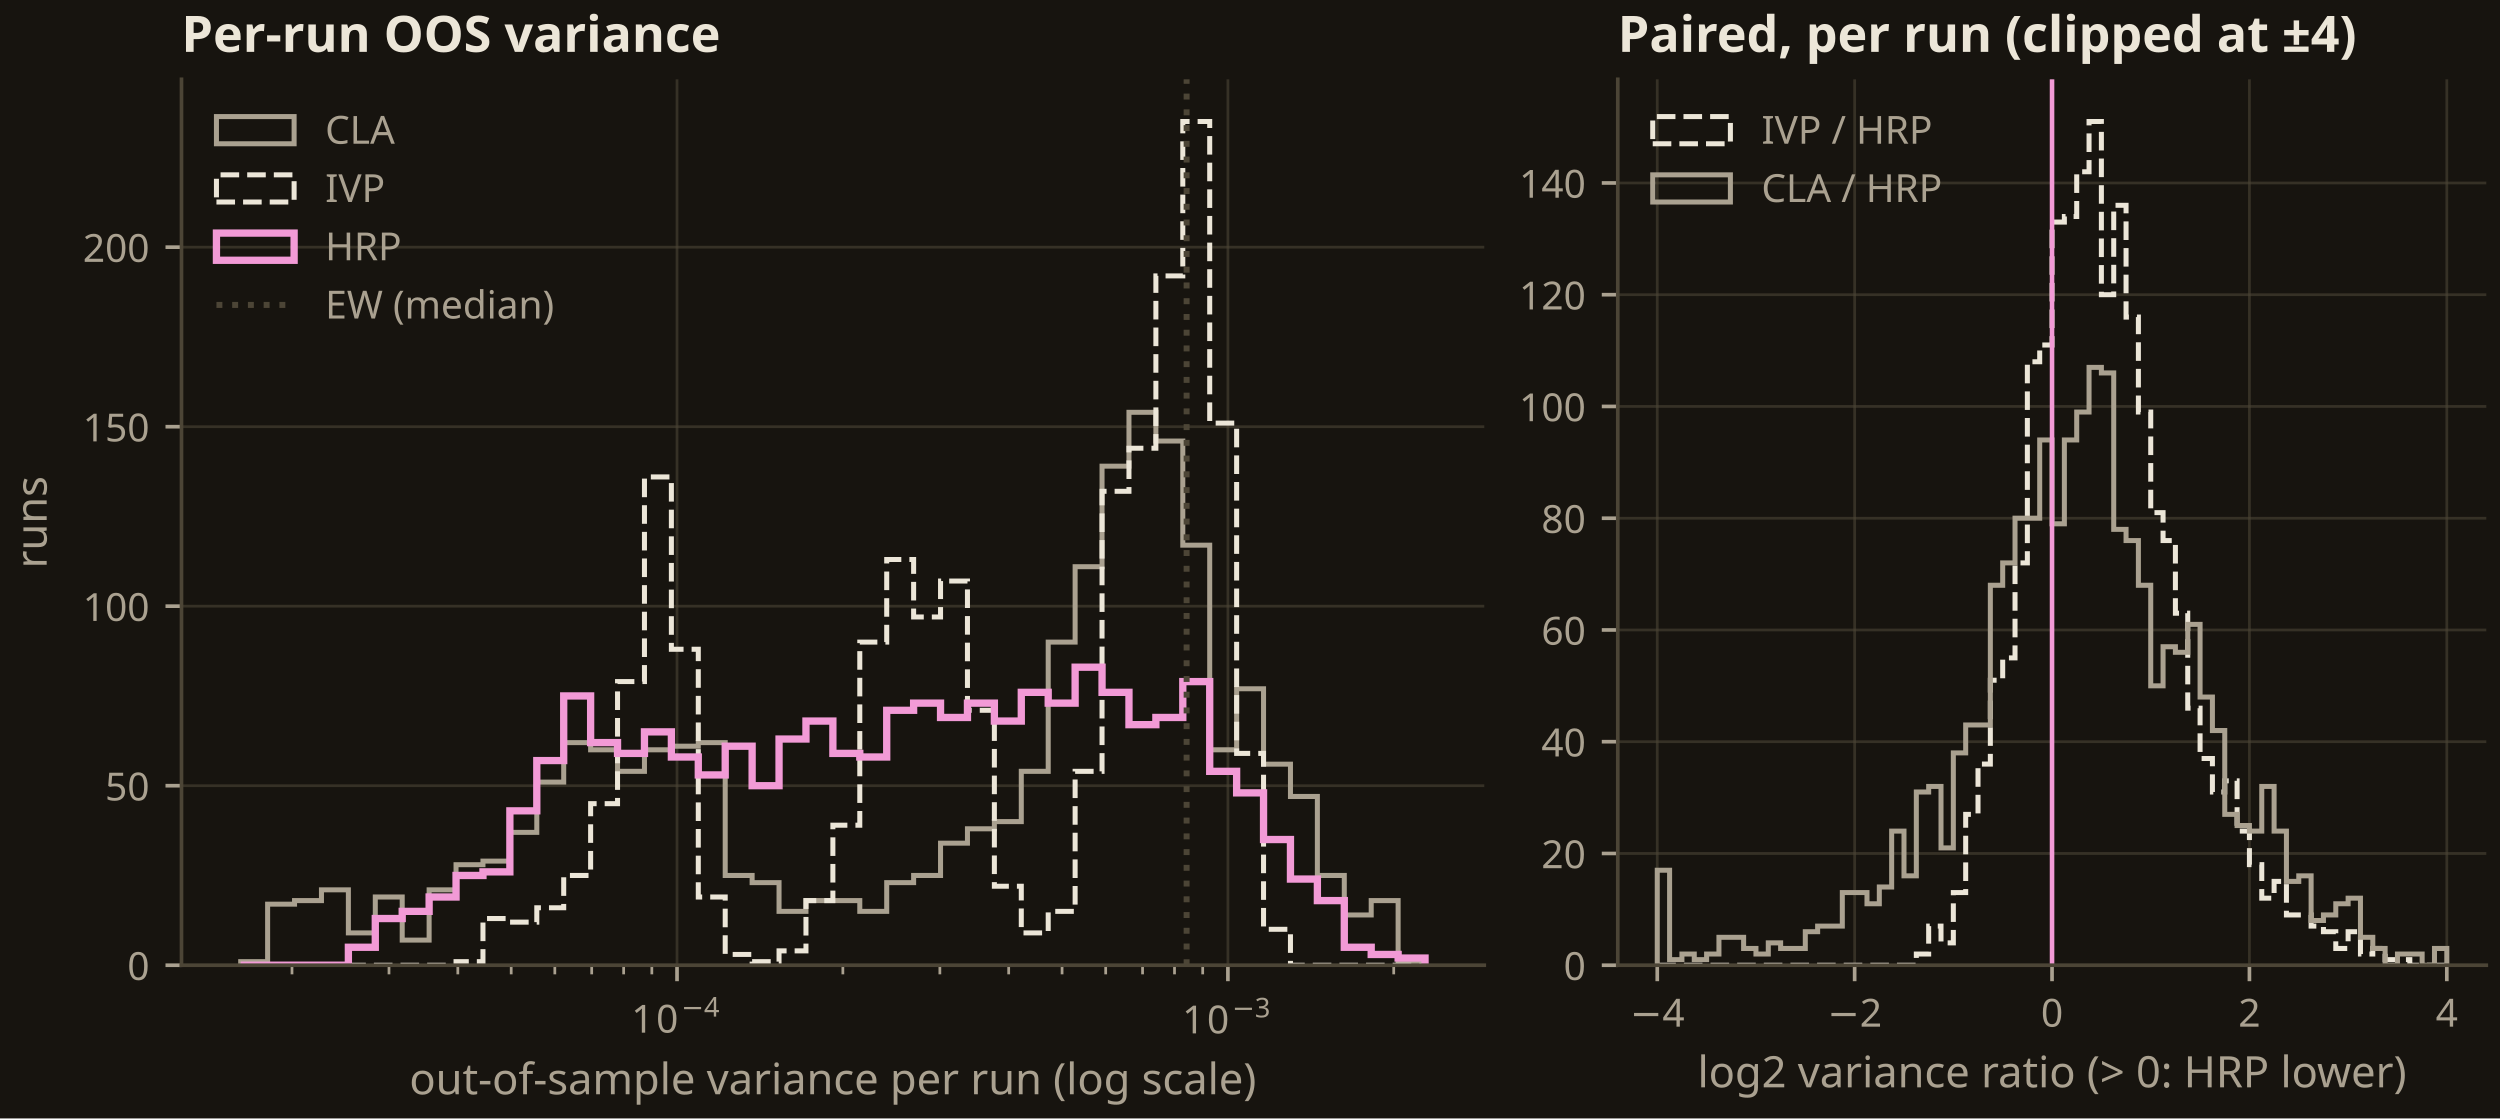
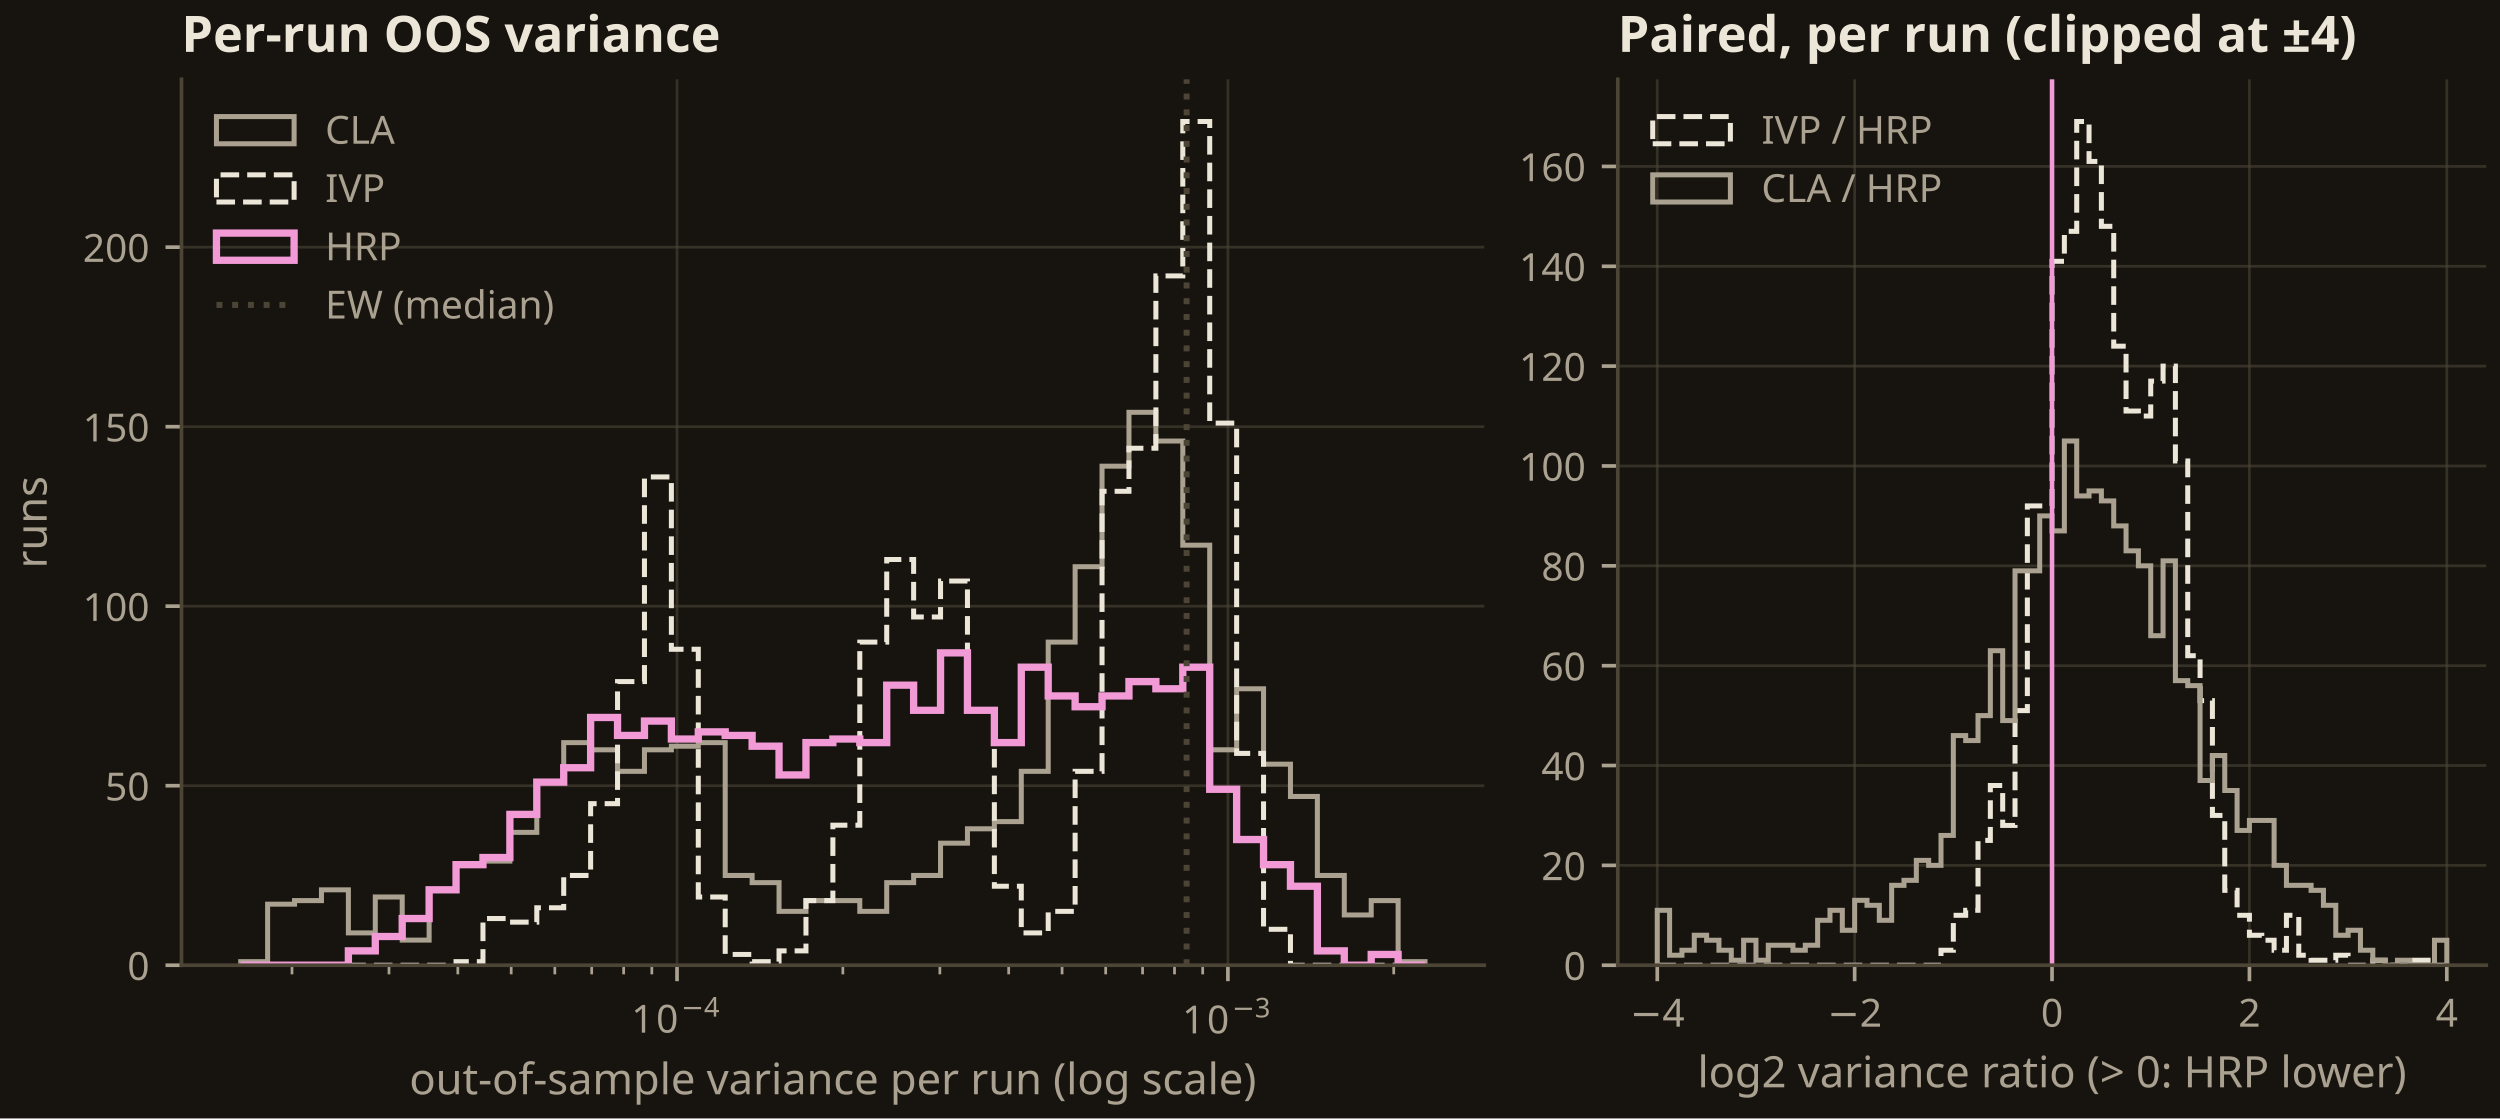
<svg xmlns="http://www.w3.org/2000/svg" xmlns:xlink="http://www.w3.org/1999/xlink" width="547.2pt" height="244.8pt" viewBox="0 0 547.2 244.8" version="1.1">
  <defs>
    <style type="text/css">*{stroke-linejoin: round; stroke-linecap: butt}</style>
  </defs>
  <g id="figure_1">
    <g id="patch_1">
      <path d="M 0 244.8  L 547.2 244.8  L 547.2 0  L 0 0  z " style="fill: #17140f" />
    </g>
    <g id="axes_1">
      <g id="patch_2">
        <path d="M 39.725 211.267  L 324.875 211.267  L 324.875 17.359  L 39.725 17.359  z " style="fill: #17140f" />
      </g>
      <g id="matplotlib.axis_1">
        <g id="xtick_1">
          <g id="line2d_1">
            <path d="M 148.188 211.267  L 148.188 17.359  " clip-path="url(#pfe982ad7e7)" style="fill: none; stroke: #4c4536; stroke-opacity: 0.6; stroke-width: 0.6; stroke-linecap: square" />
          </g>
          <g id="line2d_2">
            <defs>
              <path id="mfe43602b47" d="M 0 0  L 0 3.5  " style="stroke: #aaa190; stroke-width: 0.8" />
            </defs>
            <g>
              <use xlink:href="#mfe43602b47" x="148.188" y="211.267" style="fill: #aaa190; stroke: #aaa190; stroke-width: 0.8" />
            </g>
          </g>
          <g id="text_1">
            <g style="fill: #aaa190" transform="translate(138.2004 226.172)">
              <text>
                <tspan x="0" y="-0.147" style="font-size: 8.5px; font-family: 'IBM Plex Sans', system-ui, sans-serif; fill: #aaa190">1</tspan>
                <tspan x="5.408" y="-0.147" style="font-size: 8.5px; font-family: 'IBM Plex Sans', system-ui, sans-serif; fill: #aaa190">0</tspan>
                <tspan x="10.897" y="-3.658" style="font-size: 5.95px; font-family: 'IBM Plex Sans', system-ui, sans-serif; fill: #aaa190">−</tspan>
                <tspan x="15.883" y="-3.658" style="font-size: 5.95px; font-family: 'IBM Plex Sans', system-ui, sans-serif; fill: #aaa190">4</tspan>
              </text>
            </g>
          </g>
        </g>
        <g id="xtick_2">
          <g id="line2d_3">
            <path d="M 268.762 211.267  L 268.762 17.359  " clip-path="url(#pfe982ad7e7)" style="fill: none; stroke: #4c4536; stroke-opacity: 0.6; stroke-width: 0.6; stroke-linecap: square" />
          </g>
          <g id="line2d_4">
            <g>
              <use xlink:href="#mfe43602b47" x="268.762" y="211.267" style="fill: #aaa190; stroke: #aaa190; stroke-width: 0.8" />
            </g>
          </g>
          <g id="text_2">
            <g style="fill: #aaa190" transform="translate(258.7742 226.257)">
              <text>
                <tspan x="0" y="-0.071" style="font-size: 8.5px; font-family: 'IBM Plex Sans', system-ui, sans-serif; fill: #aaa190">1</tspan>
                <tspan x="5.408" y="-0.071" style="font-size: 8.5px; font-family: 'IBM Plex Sans', system-ui, sans-serif; fill: #aaa190">0</tspan>
                <tspan x="10.897" y="-3.581" style="font-size: 5.95px; font-family: 'IBM Plex Sans', system-ui, sans-serif; fill: #aaa190">−</tspan>
                <tspan x="15.883" y="-3.581" style="font-size: 5.95px; font-family: 'IBM Plex Sans', system-ui, sans-serif; fill: #aaa190">3</tspan>
              </text>
            </g>
          </g>
        </g>
        <g id="xtick_3">
          <g id="line2d_5">
            <defs>
              <path id="m62d460047f" d="M 0 0  L 0 2  " style="stroke: #aaa190; stroke-width: 0.6" />
            </defs>
            <g>
              <use xlink:href="#m62d460047f" x="63.91" y="211.267" style="fill: #aaa190; stroke: #aaa190; stroke-width: 0.6" />
            </g>
          </g>
        </g>
        <g id="xtick_4">
          <g id="line2d_6">
            <g>
              <use xlink:href="#m62d460047f" x="85.142" y="211.267" style="fill: #aaa190; stroke: #aaa190; stroke-width: 0.6" />
            </g>
          </g>
        </g>
        <g id="xtick_5">
          <g id="line2d_7">
            <g>
              <use xlink:href="#m62d460047f" x="100.207" y="211.267" style="fill: #aaa190; stroke: #aaa190; stroke-width: 0.6" />
            </g>
          </g>
        </g>
        <g id="xtick_6">
          <g id="line2d_8">
            <g>
              <use xlink:href="#m62d460047f" x="111.892" y="211.267" style="fill: #aaa190; stroke: #aaa190; stroke-width: 0.6" />
            </g>
          </g>
        </g>
        <g id="xtick_7">
          <g id="line2d_9">
            <g>
              <use xlink:href="#m62d460047f" x="121.439" y="211.267" style="fill: #aaa190; stroke: #aaa190; stroke-width: 0.6" />
            </g>
          </g>
        </g>
        <g id="xtick_8">
          <g id="line2d_10">
            <g>
              <use xlink:href="#m62d460047f" x="129.511" y="211.267" style="fill: #aaa190; stroke: #aaa190; stroke-width: 0.6" />
            </g>
          </g>
        </g>
        <g id="xtick_9">
          <g id="line2d_11">
            <g>
              <use xlink:href="#m62d460047f" x="136.503" y="211.267" style="fill: #aaa190; stroke: #aaa190; stroke-width: 0.6" />
            </g>
          </g>
        </g>
        <g id="xtick_10">
          <g id="line2d_12">
            <g>
              <use xlink:href="#m62d460047f" x="142.671" y="211.267" style="fill: #aaa190; stroke: #aaa190; stroke-width: 0.6" />
            </g>
          </g>
        </g>
        <g id="xtick_11">
          <g id="line2d_13">
            <g>
              <use xlink:href="#m62d460047f" x="184.484" y="211.267" style="fill: #aaa190; stroke: #aaa190; stroke-width: 0.6" />
            </g>
          </g>
        </g>
        <g id="xtick_12">
          <g id="line2d_14">
            <g>
              <use xlink:href="#m62d460047f" x="205.716" y="211.267" style="fill: #aaa190; stroke: #aaa190; stroke-width: 0.6" />
            </g>
          </g>
        </g>
        <g id="xtick_13">
          <g id="line2d_15">
            <g>
              <use xlink:href="#m62d460047f" x="220.781" y="211.267" style="fill: #aaa190; stroke: #aaa190; stroke-width: 0.6" />
            </g>
          </g>
        </g>
        <g id="xtick_14">
          <g id="line2d_16">
            <g>
              <use xlink:href="#m62d460047f" x="232.465" y="211.267" style="fill: #aaa190; stroke: #aaa190; stroke-width: 0.6" />
            </g>
          </g>
        </g>
        <g id="xtick_15">
          <g id="line2d_17">
            <g>
              <use xlink:href="#m62d460047f" x="242.013" y="211.267" style="fill: #aaa190; stroke: #aaa190; stroke-width: 0.6" />
            </g>
          </g>
        </g>
        <g id="xtick_16">
          <g id="line2d_18">
            <g>
              <use xlink:href="#m62d460047f" x="250.085" y="211.267" style="fill: #aaa190; stroke: #aaa190; stroke-width: 0.6" />
            </g>
          </g>
        </g>
        <g id="xtick_17">
          <g id="line2d_19">
            <g>
              <use xlink:href="#m62d460047f" x="257.077" y="211.267" style="fill: #aaa190; stroke: #aaa190; stroke-width: 0.6" />
            </g>
          </g>
        </g>
        <g id="xtick_18">
          <g id="line2d_20">
            <g>
              <use xlink:href="#m62d460047f" x="263.245" y="211.267" style="fill: #aaa190; stroke: #aaa190; stroke-width: 0.6" />
            </g>
          </g>
        </g>
        <g id="xtick_19">
          <g id="line2d_21">
            <g>
              <use xlink:href="#m62d460047f" x="305.058" y="211.267" style="fill: #aaa190; stroke: #aaa190; stroke-width: 0.6" />
            </g>
          </g>
        </g>
        <g id="text_3">
          <text style="font-size: 9.5px; font-family: 'IBM Plex Sans', system-ui, sans-serif; text-anchor: middle; fill: #aaa190" x="182.3" y="239.518" transform="rotate(-0 182.2997 239.5175)">out-of-sample variance per run (log scale)</text>
        </g>
      </g>
      <g id="matplotlib.axis_2">
        <g id="ytick_1">
          <g id="line2d_22">
            <path d="M 39.725 211.267  L 324.875 211.267  " clip-path="url(#pfe982ad7e7)" style="fill: none; stroke: #4c4536; stroke-opacity: 0.6; stroke-width: 0.6; stroke-linecap: square" />
          </g>
          <g id="line2d_23">
            <defs>
              <path id="m762ac581d3" d="M 0 0  L -3.5 0  " style="stroke: #aaa190; stroke-width: 0.8" />
            </defs>
            <g>
              <use xlink:href="#m762ac581d3" x="39.725" y="211.267" style="fill: #aaa190; stroke: #aaa190; stroke-width: 0.8" />
            </g>
          </g>
          <g id="text_4">
            <text style="font-size: 8.5px; font-family: 'IBM Plex Sans', system-ui, sans-serif; text-anchor: end; fill: #aaa190" x="32.725" y="214.496" transform="rotate(-0 32.72462 214.496)">0</text>
          </g>
        </g>
        <g id="ytick_2">
          <g id="line2d_24">
            <path d="M 39.725 171.975  L 324.875 171.975  " clip-path="url(#pfe982ad7e7)" style="fill: none; stroke: #4c4536; stroke-opacity: 0.6; stroke-width: 0.6; stroke-linecap: square" />
          </g>
          <g id="line2d_25">
            <g>
              <use xlink:href="#m762ac581d3" x="39.725" y="171.975" style="fill: #aaa190; stroke: #aaa190; stroke-width: 0.8" />
            </g>
          </g>
          <g id="text_5">
            <text style="font-size: 8.5px; font-family: 'IBM Plex Sans', system-ui, sans-serif; text-anchor: end; fill: #aaa190" x="32.725" y="175.204" transform="rotate(-0 32.72462 175.2035)">50</text>
          </g>
        </g>
        <g id="ytick_3">
          <g id="line2d_26">
            <path d="M 39.725 132.682  L 324.875 132.682  " clip-path="url(#pfe982ad7e7)" style="fill: none; stroke: #4c4536; stroke-opacity: 0.6; stroke-width: 0.6; stroke-linecap: square" />
          </g>
          <g id="line2d_27">
            <g>
              <use xlink:href="#m762ac581d3" x="39.725" y="132.682" style="fill: #aaa190; stroke: #aaa190; stroke-width: 0.8" />
            </g>
          </g>
          <g id="text_6">
            <text style="font-size: 8.5px; font-family: 'IBM Plex Sans', system-ui, sans-serif; text-anchor: end; fill: #aaa190" x="32.725" y="135.911" transform="rotate(-0 32.72462 135.911)">100</text>
          </g>
        </g>
        <g id="ytick_4">
          <g id="line2d_28">
            <path d="M 39.725 93.39  L 324.875 93.39  " clip-path="url(#pfe982ad7e7)" style="fill: none; stroke: #4c4536; stroke-opacity: 0.6; stroke-width: 0.6; stroke-linecap: square" />
          </g>
          <g id="line2d_29">
            <g>
              <use xlink:href="#m762ac581d3" x="39.725" y="93.39" style="fill: #aaa190; stroke: #aaa190; stroke-width: 0.8" />
            </g>
          </g>
          <g id="text_7">
            <text style="font-size: 8.5px; font-family: 'IBM Plex Sans', system-ui, sans-serif; text-anchor: end; fill: #aaa190" x="32.725" y="96.619" transform="rotate(-0 32.72462 96.61852)">150</text>
          </g>
        </g>
        <g id="ytick_5">
          <g id="line2d_30">
            <path d="M 39.725 54.097  L 324.875 54.097  " clip-path="url(#pfe982ad7e7)" style="fill: none; stroke: #4c4536; stroke-opacity: 0.6; stroke-width: 0.6; stroke-linecap: square" />
          </g>
          <g id="line2d_31">
            <g>
              <use xlink:href="#m762ac581d3" x="39.725" y="54.097" style="fill: #aaa190; stroke: #aaa190; stroke-width: 0.8" />
            </g>
          </g>
          <g id="text_8">
            <text style="font-size: 8.5px; font-family: 'IBM Plex Sans', system-ui, sans-serif; text-anchor: end; fill: #aaa190" x="32.725" y="57.326" transform="rotate(-0 32.72462 57.32602)">200</text>
          </g>
        </g>
        <g id="text_9">
          <text style="font-size: 9.5px; font-family: 'IBM Plex Sans', system-ui, sans-serif; text-anchor: middle; fill: #aaa190" x="10.218" y="114.313" transform="rotate(-90 10.21801 114.3128)">runs</text>
        </g>
      </g>
      <g id="patch_3">
        <path d="M 52.686 211.267  L 52.686 210.481  L 58.578 210.481  L 58.578 197.908  L 64.469 197.908  L 64.469 197.122  L 70.361 197.122  L 70.361 194.764  L 76.252 194.764  L 76.252 204.194  L 82.144 204.194  L 82.144 196.336  L 88.035 196.336  L 88.035 205.766  L 93.927 205.766  L 93.927 194.764  L 99.818 194.764  L 99.818 189.263  L 105.71 189.263  L 105.71 188.477  L 111.601 188.477  L 111.601 182.191  L 117.493 182.191  L 117.493 171.189  L 123.384 171.189  L 123.384 162.544  L 129.276 162.544  L 129.276 164.116  L 135.167 164.116  L 135.167 168.831  L 141.059 168.831  L 141.059 164.116  L 146.951 164.116  L 146.951 163.33  L 152.842 163.33  L 152.842 162.544  L 158.734 162.544  L 158.734 191.621  L 164.625 191.621  L 164.625 193.192  L 170.517 193.192  L 170.517 199.479  L 176.408 199.479  L 176.408 197.122  L 182.3 197.122  L 182.3 197.122  L 188.191 197.122  L 188.191 199.479  L 194.083 199.479  L 194.083 193.192  L 199.974 193.192  L 199.974 191.621  L 205.866 191.621  L 205.866 184.548  L 211.757 184.548  L 211.757 181.405  L 217.649 181.405  L 217.649 179.833  L 223.54 179.833  L 223.54 168.831  L 229.432 168.831  L 229.432 140.541  L 235.323 140.541  L 235.323 124.038  L 241.215 124.038  L 241.215 102.034  L 247.107 102.034  L 247.107 90.246  L 252.998 90.246  L 252.998 96.533  L 258.89 96.533  L 258.89 119.323  L 264.781 119.323  L 264.781 164.116  L 270.673 164.116  L 270.673 150.757  L 276.564 150.757  L 276.564 167.259  L 282.456 167.259  L 282.456 174.332  L 288.347 174.332  L 288.347 191.621  L 294.239 191.621  L 294.239 200.265  L 300.13 200.265  L 300.13 197.122  L 306.022 197.122  L 306.022 210.481  L 311.913 210.481  L 311.913 211.267  " clip-path="url(#pfe982ad7e7)" style="fill: none; stroke: #aaa190; stroke-width: 1.1; stroke-linejoin: miter" />
      </g>
      <g id="patch_4">
        <path d="M 52.686 211.267  L 52.686 211.267  L 58.578 211.267  L 58.578 211.267  L 64.469 211.267  L 64.469 211.267  L 70.361 211.267  L 70.361 211.267  L 76.252 211.267  L 76.252 211.267  L 82.144 211.267  L 82.144 211.267  L 88.035 211.267  L 88.035 211.267  L 93.927 211.267  L 93.927 211.267  L 99.818 211.267  L 99.818 210.481  L 105.71 210.481  L 105.71 201.051  L 111.601 201.051  L 111.601 201.837  L 117.493 201.837  L 117.493 198.693  L 123.384 198.693  L 123.384 191.621  L 129.276 191.621  L 129.276 175.904  L 135.167 175.904  L 135.167 149.185  L 141.059 149.185  L 141.059 104.391  L 146.951 104.391  L 146.951 142.112  L 152.842 142.112  L 152.842 196.336  L 158.734 196.336  L 158.734 208.909  L 164.625 208.909  L 164.625 210.481  L 170.517 210.481  L 170.517 208.124  L 176.408 208.124  L 176.408 197.122  L 182.3 197.122  L 182.3 180.619  L 188.191 180.619  L 188.191 140.541  L 194.083 140.541  L 194.083 122.466  L 199.974 122.466  L 199.974 135.04  L 205.866 135.04  L 205.866 127.181  L 211.757 127.181  L 211.757 155.472  L 217.649 155.472  L 217.649 193.978  L 223.54 193.978  L 223.54 204.194  L 229.432 204.194  L 229.432 199.479  L 235.323 199.479  L 235.323 168.831  L 241.215 168.831  L 241.215 107.535  L 247.107 107.535  L 247.107 98.105  L 252.998 98.105  L 252.998 60.384  L 258.89 60.384  L 258.89 26.592  L 264.781 26.592  L 264.781 92.604  L 270.673 92.604  L 270.673 164.902  L 276.564 164.902  L 276.564 203.409  L 282.456 203.409  L 282.456 211.267  L 288.347 211.267  L 288.347 211.267  L 294.239 211.267  L 294.239 211.267  L 300.13 211.267  L 300.13 211.267  L 306.022 211.267  L 306.022 211.267  L 311.913 211.267  L 311.913 211.267  " clip-path="url(#pfe982ad7e7)" style="fill: none; stroke-dasharray: 4.07,1.76; stroke-dashoffset: 0; stroke: #ece6d8; stroke-width: 1.1; stroke-linejoin: miter" />
      </g>
      <g id="patch_5">
-         <path d="M 52.686 211.267  L 52.686 211.267  L 58.578 211.267  L 58.578 211.267  L 64.469 211.267  L 64.469 211.267  L 70.361 211.267  L 70.361 211.267  L 76.252 211.267  L 76.252 207.338  L 82.144 207.338  L 82.144 201.051  L 88.035 201.051  L 88.035 199.479  L 93.927 199.479  L 93.927 196.336  L 99.818 196.336  L 99.818 191.621  L 105.71 191.621  L 105.71 190.835  L 111.601 190.835  L 111.601 177.475  L 117.493 177.475  L 117.493 166.474  L 123.384 166.474  L 123.384 152.328  L 129.276 152.328  L 129.276 162.544  L 135.167 162.544  L 135.167 164.902  L 141.059 164.902  L 141.059 160.187  L 146.951 160.187  L 146.951 165.688  L 152.842 165.688  L 152.842 169.617  L 158.734 169.617  L 158.734 163.33  L 164.625 163.33  L 164.625 171.975  L 170.517 171.975  L 170.517 161.758  L 176.408 161.758  L 176.408 157.829  L 182.3 157.829  L 182.3 164.902  L 188.191 164.902  L 188.191 165.688  L 194.083 165.688  L 194.083 155.472  L 199.974 155.472  L 199.974 153.9  L 205.866 153.9  L 205.866 157.043  L 211.757 157.043  L 211.757 153.9  L 217.649 153.9  L 217.649 157.829  L 223.54 157.829  L 223.54 151.542  L 229.432 151.542  L 229.432 153.9  L 235.323 153.9  L 235.323 146.041  L 241.215 146.041  L 241.215 151.542  L 247.107 151.542  L 247.107 158.615  L 252.998 158.615  L 252.998 157.043  L 258.89 157.043  L 258.89 149.185  L 264.781 149.185  L 264.781 168.831  L 270.673 168.831  L 270.673 173.546  L 276.564 173.546  L 276.564 183.762  L 282.456 183.762  L 282.456 192.407  L 288.347 192.407  L 288.347 197.122  L 294.239 197.122  L 294.239 207.338  L 300.13 207.338  L 300.13 208.909  L 306.022 208.909  L 306.022 209.695  L 311.913 209.695  L 311.913 211.267  " clip-path="url(#pfe982ad7e7)" style="fill: none; stroke: #f29ad6; stroke-width: 1.6; stroke-linejoin: miter" />
+         <path d="M 52.686 211.267  L 52.686 211.267  L 58.578 211.267  L 58.578 211.267  L 64.469 211.267  L 64.469 211.267  L 70.361 211.267  L 70.361 211.267  L 76.252 211.267  L 76.252 208.124  L 82.144 208.124  L 82.144 204.98  L 88.035 204.98  L 88.035 201.051  L 93.927 201.051  L 93.927 194.764  L 99.818 194.764  L 99.818 189.263  L 105.71 189.263  L 105.71 187.692  L 111.601 187.692  L 111.601 178.261  L 117.493 178.261  L 117.493 171.189  L 123.384 171.189  L 123.384 168.045  L 129.276 168.045  L 129.276 157.043  L 135.167 157.043  L 135.167 160.973  L 141.059 160.973  L 141.059 157.829  L 146.951 157.829  L 146.951 161.758  L 152.842 161.758  L 152.842 160.187  L 158.734 160.187  L 158.734 160.973  L 164.625 160.973  L 164.625 163.33  L 170.517 163.33  L 170.517 169.617  L 176.408 169.617  L 176.408 162.544  L 182.3 162.544  L 182.3 161.758  L 188.191 161.758  L 188.191 162.544  L 194.083 162.544  L 194.083 149.971  L 199.974 149.971  L 199.974 155.472  L 205.866 155.472  L 205.866 142.898  L 211.757 142.898  L 211.757 155.472  L 217.649 155.472  L 217.649 162.544  L 223.54 162.544  L 223.54 146.041  L 229.432 146.041  L 229.432 152.328  L 235.323 152.328  L 235.323 154.686  L 241.215 154.686  L 241.215 152.328  L 247.107 152.328  L 247.107 149.185  L 252.998 149.185  L 252.998 150.757  L 258.89 150.757  L 258.89 146.041  L 264.781 146.041  L 264.781 172.76  L 270.673 172.76  L 270.673 183.762  L 276.564 183.762  L 276.564 189.263  L 282.456 189.263  L 282.456 193.978  L 288.347 193.978  L 288.347 208.124  L 294.239 208.124  L 294.239 211.267  L 300.13 211.267  L 300.13 208.909  L 306.022 208.909  L 306.022 211.267  L 311.913 211.267  L 311.913 211.267  " clip-path="url(#pfe982ad7e7)" style="fill: none; stroke: #f29ad6; stroke-width: 1.6; stroke-linejoin: miter" />
      </g>
      <g id="line2d_32">
        <path d="M 259.726 211.267  L 259.726 17.359  " clip-path="url(#pfe982ad7e7)" style="fill: none; stroke-dasharray: 1.3,2.145; stroke-dashoffset: 0; stroke: #4c4536; stroke-width: 1.3" />
      </g>
      <g id="patch_6">
        <path d="M 39.725 211.267  L 39.725 17.359  " style="fill: none; stroke: #4c4536; stroke-width: 0.8; stroke-linejoin: miter; stroke-linecap: square" />
      </g>
      <g id="patch_7">
        <path d="M 39.725 211.267  L 324.875 211.267  " style="fill: none; stroke: #4c4536; stroke-width: 0.8; stroke-linejoin: miter; stroke-linecap: square" />
      </g>
      <g id="text_10">
        <text style="font-weight: 700; font-size: 11px; font-family: 'IBM Plex Sans', system-ui, sans-serif; text-anchor: start; fill: #ece6d8" x="39.725" y="11.359" transform="rotate(-0 39.72462 11.35852)">Per-run OOS variance</text>
      </g>
      <g id="legend_1">
        <g id="patch_8">
          <path d="M 47.375 31.467  L 64.375 31.467  L 64.375 25.517  L 47.375 25.517  L 47.375 31.467  z " style="fill: none; stroke: #aaa190; stroke-width: 1.1; stroke-linejoin: miter" />
        </g>
        <g id="text_11">
          <text style="font-size: 8.5px; font-family: 'IBM Plex Sans', system-ui, sans-serif; text-anchor: start; fill: #aaa190" x="71.175" y="31.467" transform="rotate(-0 71.17462 31.46719)">CLA</text>
        </g>
        <g id="patch_9">
          <path d="M 47.375 44.218  L 64.375 44.218  L 64.375 38.268  L 47.375 38.268  L 47.375 44.218  z " style="fill: none; stroke-dasharray: 4.07,1.76; stroke-dashoffset: 0; stroke: #ece6d8; stroke-width: 1.1; stroke-linejoin: miter" />
        </g>
        <g id="text_12">
          <text style="font-size: 8.5px; font-family: 'IBM Plex Sans', system-ui, sans-serif; text-anchor: start; fill: #aaa190" x="71.175" y="44.218" transform="rotate(-0 71.17462 44.21786)">IVP</text>
        </g>
        <g id="patch_10">
          <path d="M 47.375 56.969  L 64.375 56.969  L 64.375 51.019  L 47.375 51.019  L 47.375 56.969  z " style="fill: none; stroke: #f29ad6; stroke-width: 1.6; stroke-linejoin: miter" />
        </g>
        <g id="text_13">
          <text style="font-size: 8.5px; font-family: 'IBM Plex Sans', system-ui, sans-serif; text-anchor: start; fill: #aaa190" x="71.175" y="56.969" transform="rotate(-0 71.17462 56.96852)">HRP</text>
        </g>
        <g id="line2d_33">
          <path d="M 47.375 66.744  L 55.875 66.744  L 64.375 66.744  " style="fill: none; stroke-dasharray: 1.3,2.145; stroke-dashoffset: 0; stroke: #4c4536; stroke-width: 1.3" />
        </g>
        <g id="text_14">
          <text style="font-size: 8.5px; font-family: 'IBM Plex Sans', system-ui, sans-serif; text-anchor: start; fill: #aaa190" x="71.175" y="69.719" transform="rotate(-0 71.17462 69.71918)">EW (median)</text>
        </g>
      </g>
    </g>
    <g id="axes_2">
      <g id="patch_11">
        <path d="M 354.1 211.267  L 544.2 211.267  L 544.2 17.359  L 354.1 17.359  z " style="fill: #17140f" />
      </g>
      <g id="matplotlib.axis_3">
        <g id="xtick_20">
          <g id="line2d_34">
            <path d="M 362.741 211.267  L 362.741 17.359  " clip-path="url(#pab30671af3)" style="fill: none; stroke: #4c4536; stroke-opacity: 0.6; stroke-width: 0.6; stroke-linecap: square" />
          </g>
          <g id="line2d_35">
            <g>
              <use xlink:href="#mfe43602b47" x="362.741" y="211.267" style="fill: #aaa190; stroke: #aaa190; stroke-width: 0.8" />
            </g>
          </g>
          <g id="text_15">
            <text style="font-size: 8.5px; font-family: 'IBM Plex Sans', system-ui, sans-serif; text-anchor: middle; fill: #aaa190" x="362.741" y="224.725" transform="rotate(-0 362.7406 224.725)">−4</text>
          </g>
        </g>
        <g id="xtick_21">
          <g id="line2d_36">
            <path d="M 405.945 211.267  L 405.945 17.359  " clip-path="url(#pab30671af3)" style="fill: none; stroke: #4c4536; stroke-opacity: 0.6; stroke-width: 0.6; stroke-linecap: square" />
          </g>
          <g id="line2d_37">
            <g>
              <use xlink:href="#mfe43602b47" x="405.945" y="211.267" style="fill: #aaa190; stroke: #aaa190; stroke-width: 0.8" />
            </g>
          </g>
          <g id="text_16">
            <text style="font-size: 8.5px; font-family: 'IBM Plex Sans', system-ui, sans-serif; text-anchor: middle; fill: #aaa190" x="405.945" y="224.725" transform="rotate(-0 405.9451 224.725)">−2</text>
          </g>
        </g>
        <g id="xtick_22">
          <g id="line2d_38">
            <path d="M 449.15 211.267  L 449.15 17.359  " clip-path="url(#pab30671af3)" style="fill: none; stroke: #4c4536; stroke-opacity: 0.6; stroke-width: 0.6; stroke-linecap: square" />
          </g>
          <g id="line2d_39">
            <g>
              <use xlink:href="#mfe43602b47" x="449.15" y="211.267" style="fill: #aaa190; stroke: #aaa190; stroke-width: 0.8" />
            </g>
          </g>
          <g id="text_17">
            <text style="font-size: 8.5px; font-family: 'IBM Plex Sans', system-ui, sans-serif; text-anchor: middle; fill: #aaa190" x="449.15" y="224.725" transform="rotate(-0 449.1497 224.725)">0</text>
          </g>
        </g>
        <g id="xtick_23">
          <g id="line2d_40">
            <path d="M 492.354 211.267  L 492.354 17.359  " clip-path="url(#pab30671af3)" style="fill: none; stroke: #4c4536; stroke-opacity: 0.6; stroke-width: 0.6; stroke-linecap: square" />
          </g>
          <g id="line2d_41">
            <g>
              <use xlink:href="#mfe43602b47" x="492.354" y="211.267" style="fill: #aaa190; stroke: #aaa190; stroke-width: 0.8" />
            </g>
          </g>
          <g id="text_18">
            <text style="font-size: 8.5px; font-family: 'IBM Plex Sans', system-ui, sans-serif; text-anchor: middle; fill: #aaa190" x="492.354" y="224.725" transform="rotate(-0 492.3543 224.725)">2</text>
          </g>
        </g>
        <g id="xtick_24">
          <g id="line2d_42">
            <path d="M 535.559 211.267  L 535.559 17.359  " clip-path="url(#pab30671af3)" style="fill: none; stroke: #4c4536; stroke-opacity: 0.6; stroke-width: 0.6; stroke-linecap: square" />
          </g>
          <g id="line2d_43">
            <g>
              <use xlink:href="#mfe43602b47" x="535.559" y="211.267" style="fill: #aaa190; stroke: #aaa190; stroke-width: 0.8" />
            </g>
          </g>
          <g id="text_19">
            <text style="font-size: 8.5px; font-family: 'IBM Plex Sans', system-ui, sans-serif; text-anchor: middle; fill: #aaa190" x="535.559" y="224.725" transform="rotate(-0 535.5588 224.725)">4</text>
          </g>
        </g>
        <g id="text_20">
          <text style="font-size: 9.5px; font-family: 'IBM Plex Sans', system-ui, sans-serif; text-anchor: middle; fill: #aaa190" x="449.15" y="237.986" transform="rotate(-0 449.1497 237.9855)">log2 variance ratio (&gt; 0: HRP lower)</text>
        </g>
      </g>
      <g id="matplotlib.axis_4">
        <g id="ytick_6">
          <g id="line2d_44">
            <path d="M 354.1 211.267  L 544.2 211.267  " clip-path="url(#pab30671af3)" style="fill: none; stroke: #4c4536; stroke-opacity: 0.6; stroke-width: 0.6; stroke-linecap: square" />
          </g>
          <g id="line2d_45">
            <g>
              <use xlink:href="#m762ac581d3" x="354.1" y="211.267" style="fill: #aaa190; stroke: #aaa190; stroke-width: 0.8" />
            </g>
          </g>
          <g id="text_21">
            <text style="font-size: 8.5px; font-family: 'IBM Plex Sans', system-ui, sans-serif; text-anchor: end; fill: #aaa190" x="347.1" y="214.496" transform="rotate(-0 347.0996 214.496)">0</text>
          </g>
        </g>
        <g id="ytick_7">
          <g id="line2d_46">
-             <path d="M 354.1 186.807  L 544.2 186.807  " clip-path="url(#pab30671af3)" style="fill: none; stroke: #4c4536; stroke-opacity: 0.6; stroke-width: 0.6; stroke-linecap: square" />
+             <path d="M 354.1 189.412  L 544.2 189.412  " clip-path="url(#pab30671af3)" style="fill: none; stroke: #4c4536; stroke-opacity: 0.6; stroke-width: 0.6; stroke-linecap: square" />
          </g>
          <g id="line2d_47">
            <g>
-               <use xlink:href="#m762ac581d3" x="354.1" y="186.807" style="fill: #aaa190; stroke: #aaa190; stroke-width: 0.8" />
+               <use xlink:href="#m762ac581d3" x="354.1" y="189.412" style="fill: #aaa190; stroke: #aaa190; stroke-width: 0.8" />
            </g>
          </g>
          <g id="text_22">
-             <text style="font-size: 8.5px; font-family: 'IBM Plex Sans', system-ui, sans-serif; text-anchor: end; fill: #aaa190" x="347.1" y="190.036" transform="rotate(-0 347.0996 190.0358)">20</text>
+             <text style="font-size: 8.5px; font-family: 'IBM Plex Sans', system-ui, sans-serif; text-anchor: end; fill: #aaa190" x="347.1" y="192.641" transform="rotate(-0 347.0996 192.641)">20</text>
          </g>
        </g>
        <g id="ytick_8">
          <g id="line2d_48">
-             <path d="M 354.1 162.347  L 544.2 162.347  " clip-path="url(#pab30671af3)" style="fill: none; stroke: #4c4536; stroke-opacity: 0.6; stroke-width: 0.6; stroke-linecap: square" />
+             <path d="M 354.1 167.557  L 544.2 167.557  " clip-path="url(#pab30671af3)" style="fill: none; stroke: #4c4536; stroke-opacity: 0.6; stroke-width: 0.6; stroke-linecap: square" />
          </g>
          <g id="line2d_49">
            <g>
-               <use xlink:href="#m762ac581d3" x="354.1" y="162.347" style="fill: #aaa190; stroke: #aaa190; stroke-width: 0.8" />
+               <use xlink:href="#m762ac581d3" x="354.1" y="167.557" style="fill: #aaa190; stroke: #aaa190; stroke-width: 0.8" />
            </g>
          </g>
          <g id="text_23">
-             <text style="font-size: 8.5px; font-family: 'IBM Plex Sans', system-ui, sans-serif; text-anchor: end; fill: #aaa190" x="347.1" y="165.576" transform="rotate(-0 347.0996 165.5756)">40</text>
+             <text style="font-size: 8.5px; font-family: 'IBM Plex Sans', system-ui, sans-serif; text-anchor: end; fill: #aaa190" x="347.1" y="170.786" transform="rotate(-0 347.0996 170.786)">40</text>
          </g>
        </g>
        <g id="ytick_9">
          <g id="line2d_50">
-             <path d="M 354.1 137.886  L 544.2 137.886  " clip-path="url(#pab30671af3)" style="fill: none; stroke: #4c4536; stroke-opacity: 0.6; stroke-width: 0.6; stroke-linecap: square" />
+             <path d="M 354.1 145.702  L 544.2 145.702  " clip-path="url(#pab30671af3)" style="fill: none; stroke: #4c4536; stroke-opacity: 0.6; stroke-width: 0.6; stroke-linecap: square" />
          </g>
          <g id="line2d_51">
            <g>
-               <use xlink:href="#m762ac581d3" x="354.1" y="137.886" style="fill: #aaa190; stroke: #aaa190; stroke-width: 0.8" />
+               <use xlink:href="#m762ac581d3" x="354.1" y="145.702" style="fill: #aaa190; stroke: #aaa190; stroke-width: 0.8" />
            </g>
          </g>
          <g id="text_24">
-             <text style="font-size: 8.5px; font-family: 'IBM Plex Sans', system-ui, sans-serif; text-anchor: end; fill: #aaa190" x="347.1" y="141.115" transform="rotate(-0 347.0996 141.1153)">60</text>
+             <text style="font-size: 8.5px; font-family: 'IBM Plex Sans', system-ui, sans-serif; text-anchor: end; fill: #aaa190" x="347.1" y="148.931" transform="rotate(-0 347.0996 148.931)">60</text>
          </g>
        </g>
        <g id="ytick_10">
          <g id="line2d_52">
-             <path d="M 354.1 113.426  L 544.2 113.426  " clip-path="url(#pab30671af3)" style="fill: none; stroke: #4c4536; stroke-opacity: 0.6; stroke-width: 0.6; stroke-linecap: square" />
+             <path d="M 354.1 123.847  L 544.2 123.847  " clip-path="url(#pab30671af3)" style="fill: none; stroke: #4c4536; stroke-opacity: 0.6; stroke-width: 0.6; stroke-linecap: square" />
          </g>
          <g id="line2d_53">
            <g>
-               <use xlink:href="#m762ac581d3" x="354.1" y="113.426" style="fill: #aaa190; stroke: #aaa190; stroke-width: 0.8" />
+               <use xlink:href="#m762ac581d3" x="354.1" y="123.847" style="fill: #aaa190; stroke: #aaa190; stroke-width: 0.8" />
            </g>
          </g>
          <g id="text_25">
-             <text style="font-size: 8.5px; font-family: 'IBM Plex Sans', system-ui, sans-serif; text-anchor: end; fill: #aaa190" x="347.1" y="116.655" transform="rotate(-0 347.0996 116.6551)">80</text>
+             <text style="font-size: 8.5px; font-family: 'IBM Plex Sans', system-ui, sans-serif; text-anchor: end; fill: #aaa190" x="347.1" y="127.076" transform="rotate(-0 347.0996 127.076)">80</text>
          </g>
        </g>
        <g id="ytick_11">
          <g id="line2d_54">
-             <path d="M 354.1 88.966  L 544.2 88.966  " clip-path="url(#pab30671af3)" style="fill: none; stroke: #4c4536; stroke-opacity: 0.6; stroke-width: 0.6; stroke-linecap: square" />
+             <path d="M 354.1 101.992  L 544.2 101.992  " clip-path="url(#pab30671af3)" style="fill: none; stroke: #4c4536; stroke-opacity: 0.6; stroke-width: 0.6; stroke-linecap: square" />
          </g>
          <g id="line2d_55">
            <g>
-               <use xlink:href="#m762ac581d3" x="354.1" y="88.966" style="fill: #aaa190; stroke: #aaa190; stroke-width: 0.8" />
+               <use xlink:href="#m762ac581d3" x="354.1" y="101.992" style="fill: #aaa190; stroke: #aaa190; stroke-width: 0.8" />
            </g>
          </g>
          <g id="text_26">
-             <text style="font-size: 8.5px; font-family: 'IBM Plex Sans', system-ui, sans-serif; text-anchor: end; fill: #aaa190" x="347.1" y="92.195" transform="rotate(-0 347.0996 92.19486)">100</text>
+             <text style="font-size: 8.5px; font-family: 'IBM Plex Sans', system-ui, sans-serif; text-anchor: end; fill: #aaa190" x="347.1" y="105.221" transform="rotate(-0 347.0996 105.221)">100</text>
          </g>
        </g>
        <g id="ytick_12">
          <g id="line2d_56">
-             <path d="M 354.1 64.506  L 544.2 64.506  " clip-path="url(#pab30671af3)" style="fill: none; stroke: #4c4536; stroke-opacity: 0.6; stroke-width: 0.6; stroke-linecap: square" />
+             <path d="M 354.1 80.137  L 544.2 80.137  " clip-path="url(#pab30671af3)" style="fill: none; stroke: #4c4536; stroke-opacity: 0.6; stroke-width: 0.6; stroke-linecap: square" />
          </g>
          <g id="line2d_57">
            <g>
-               <use xlink:href="#m762ac581d3" x="354.1" y="64.506" style="fill: #aaa190; stroke: #aaa190; stroke-width: 0.8" />
+               <use xlink:href="#m762ac581d3" x="354.1" y="80.137" style="fill: #aaa190; stroke: #aaa190; stroke-width: 0.8" />
            </g>
          </g>
          <g id="text_27">
-             <text style="font-size: 8.5px; font-family: 'IBM Plex Sans', system-ui, sans-serif; text-anchor: end; fill: #aaa190" x="347.1" y="67.735" transform="rotate(-0 347.0996 67.73463)">120</text>
+             <text style="font-size: 8.5px; font-family: 'IBM Plex Sans', system-ui, sans-serif; text-anchor: end; fill: #aaa190" x="347.1" y="83.366" transform="rotate(-0 347.0996 83.36602)">120</text>
          </g>
        </g>
        <g id="ytick_13">
          <g id="line2d_58">
-             <path d="M 354.1 40.045  L 544.2 40.045  " clip-path="url(#pab30671af3)" style="fill: none; stroke: #4c4536; stroke-opacity: 0.6; stroke-width: 0.6; stroke-linecap: square" />
+             <path d="M 354.1 58.282  L 544.2 58.282  " clip-path="url(#pab30671af3)" style="fill: none; stroke: #4c4536; stroke-opacity: 0.6; stroke-width: 0.6; stroke-linecap: square" />
          </g>
          <g id="line2d_59">
            <g>
-               <use xlink:href="#m762ac581d3" x="354.1" y="40.045" style="fill: #aaa190; stroke: #aaa190; stroke-width: 0.8" />
+               <use xlink:href="#m762ac581d3" x="354.1" y="58.282" style="fill: #aaa190; stroke: #aaa190; stroke-width: 0.8" />
            </g>
          </g>
          <g id="text_28">
-             <text style="font-size: 8.5px; font-family: 'IBM Plex Sans', system-ui, sans-serif; text-anchor: end; fill: #aaa190" x="347.1" y="43.274" transform="rotate(-0 347.0996 43.27439)">140</text>
+             <text style="font-size: 8.5px; font-family: 'IBM Plex Sans', system-ui, sans-serif; text-anchor: end; fill: #aaa190" x="347.1" y="61.511" transform="rotate(-0 347.0996 61.51102)">140</text>
+           </g>
+         </g>
+         <g id="ytick_14">
+           <g id="line2d_60">
+             <path d="M 354.1 36.427  L 544.2 36.427  " clip-path="url(#pab30671af3)" style="fill: none; stroke: #4c4536; stroke-opacity: 0.6; stroke-width: 0.6; stroke-linecap: square" />
+           </g>
+           <g id="line2d_61">
+             <g>
+               <use xlink:href="#m762ac581d3" x="354.1" y="36.427" style="fill: #aaa190; stroke: #aaa190; stroke-width: 0.8" />
+             </g>
+           </g>
+           <g id="text_29">
+             <text style="font-size: 8.5px; font-family: 'IBM Plex Sans', system-ui, sans-serif; text-anchor: end; fill: #aaa190" x="347.1" y="39.656" transform="rotate(-0 347.0996 39.65601)">160</text>
          </g>
        </g>
      </g>
      <g id="patch_12">
-         <path d="M 362.741 211.267  L 419.447 211.267  L 419.447 208.821  L 422.147 208.821  L 422.147 202.706  L 424.847 202.706  L 424.847 206.375  L 427.547 206.375  L 427.547 195.368  L 430.248 195.368  L 430.248 178.246  L 432.948 178.246  L 432.948 167.239  L 435.648 167.239  L 435.648 148.893  L 438.349 148.893  L 438.349 144.001  L 441.049 144.001  L 441.049 123.21  L 443.749 123.21  L 443.749 79.182  L 446.449 79.182  L 446.449 75.513  L 449.15 75.513  L 449.15 48.606  L 451.85 48.606  L 451.85 47.383  L 454.55 47.383  L 454.55 37.599  L 457.251 37.599  L 457.251 26.592  L 459.951 26.592  L 459.951 64.506  L 462.651 64.506  L 462.651 44.937  L 465.351 44.937  L 465.351 69.398  L 468.052 69.398  L 468.052 90.189  L 470.752 90.189  L 470.752 112.203  L 473.452 112.203  L 473.452 118.318  L 476.153 118.318  L 476.153 134.217  L 478.853 134.217  L 478.853 155.008  L 481.553 155.008  L 481.553 166.016  L 484.253 166.016  L 484.253 173.354  L 486.954 173.354  L 486.954 170.908  L 489.654 170.908  L 489.654 181.915  L 492.354 181.915  L 492.354 189.253  L 495.055 189.253  L 495.055 196.591  L 497.755 196.591  L 497.755 192.922  L 500.455 192.922  L 500.455 200.26  L 505.856 200.26  L 505.856 202.706  L 508.556 202.706  L 508.556 203.929  L 511.256 203.929  L 511.256 207.598  L 513.957 207.598  L 513.957 203.929  L 516.657 203.929  L 516.657 208.821  L 519.357 208.821  L 519.357 207.598  L 522.057 207.598  L 522.057 210.044  L 527.458 210.044  L 527.458 211.267  L 535.559 211.267  L 535.559 211.267  " clip-path="url(#pab30671af3)" style="fill: none; stroke-dasharray: 4.07,1.76; stroke-dashoffset: 0; stroke: #ece6d8; stroke-width: 1.1; stroke-linejoin: miter" />
+         <path d="M 362.741 211.267  L 424.847 211.267  L 424.847 207.989  L 427.547 207.989  L 427.547 200.34  L 430.248 200.34  L 430.248 199.247  L 432.948 199.247  L 432.948 183.948  L 435.648 183.948  L 435.648 171.928  L 438.349 171.928  L 438.349 180.67  L 441.049 180.67  L 441.049 155.537  L 443.749 155.537  L 443.749 110.734  L 449.15 110.734  L 449.15 57.189  L 451.85 57.189  L 451.85 50.633  L 454.55 50.633  L 454.55 26.592  L 457.251 26.592  L 457.251 35.334  L 459.951 35.334  L 459.951 49.54  L 462.651 49.54  L 462.651 75.766  L 465.351 75.766  L 465.351 89.972  L 468.052 89.972  L 468.052 91.065  L 470.752 91.065  L 470.752 83.415  L 473.452 83.415  L 473.452 80.137  L 476.153 80.137  L 476.153 100.899  L 478.853 100.899  L 478.853 143.517  L 481.553 143.517  L 481.553 153.351  L 484.253 153.351  L 484.253 178.485  L 486.954 178.485  L 486.954 194.876  L 489.654 194.876  L 489.654 200.34  L 492.354 200.34  L 492.354 204.711  L 495.055 204.711  L 495.055 205.803  L 497.755 205.803  L 497.755 207.989  L 500.455 207.989  L 500.455 200.34  L 503.155 200.34  L 503.155 209.082  L 505.856 209.082  L 505.856 210.174  L 511.256 210.174  L 511.256 209.082  L 513.957 209.082  L 513.957 211.267  L 519.357 211.267  L 519.357 210.174  L 522.057 210.174  L 522.057 211.267  L 527.458 211.267  L 527.458 210.174  L 532.859 210.174  L 532.859 211.267  L 535.559 211.267  L 535.559 211.267  " clip-path="url(#pab30671af3)" style="fill: none; stroke-dasharray: 4.07,1.76; stroke-dashoffset: 0; stroke: #ece6d8; stroke-width: 1.1; stroke-linejoin: miter" />
      </g>
      <g id="patch_13">
-         <path d="M 362.741 211.267  L 362.741 190.476  L 365.441 190.476  L 365.441 210.044  L 368.141 210.044  L 368.141 208.821  L 370.841 208.821  L 370.841 210.044  L 373.542 210.044  L 373.542 208.821  L 376.242 208.821  L 376.242 205.152  L 381.643 205.152  L 381.643 207.598  L 384.343 207.598  L 384.343 208.821  L 387.043 208.821  L 387.043 206.375  L 389.743 206.375  L 389.743 207.598  L 395.144 207.598  L 395.144 203.929  L 397.844 203.929  L 397.844 202.706  L 403.245 202.706  L 403.245 195.368  L 408.645 195.368  L 408.645 197.814  L 411.346 197.814  L 411.346 194.145  L 414.046 194.145  L 414.046 181.915  L 416.746 181.915  L 416.746 191.699  L 419.447 191.699  L 419.447 173.354  L 422.147 173.354  L 422.147 172.131  L 424.847 172.131  L 424.847 185.584  L 427.547 185.584  L 427.547 164.793  L 430.248 164.793  L 430.248 158.678  L 435.648 158.678  L 435.648 128.102  L 438.349 128.102  L 438.349 123.21  L 441.049 123.21  L 441.049 113.426  L 446.449 113.426  L 446.449 96.304  L 449.15 96.304  L 449.15 114.649  L 451.85 114.649  L 451.85 96.304  L 454.55 96.304  L 454.55 90.189  L 457.251 90.189  L 457.251 80.405  L 459.951 80.405  L 459.951 81.628  L 462.651 81.628  L 462.651 115.872  L 465.351 115.872  L 465.351 118.318  L 468.052 118.318  L 468.052 128.102  L 470.752 128.102  L 470.752 150.116  L 473.452 150.116  L 473.452 141.555  L 476.153 141.555  L 476.153 142.778  L 478.853 142.778  L 478.853 136.663  L 481.553 136.663  L 481.553 152.562  L 484.253 152.562  L 484.253 159.901  L 486.954 159.901  L 486.954 178.246  L 489.654 178.246  L 489.654 180.692  L 492.354 180.692  L 492.354 181.915  L 495.055 181.915  L 495.055 172.131  L 497.755 172.131  L 497.755 181.915  L 500.455 181.915  L 500.455 192.922  L 503.155 192.922  L 503.155 191.699  L 505.856 191.699  L 505.856 201.483  L 508.556 201.483  L 508.556 200.26  L 511.256 200.26  L 511.256 197.814  L 513.957 197.814  L 513.957 196.591  L 516.657 196.591  L 516.657 205.152  L 519.357 205.152  L 519.357 207.598  L 522.057 207.598  L 522.057 211.267  L 524.758 211.267  L 524.758 208.821  L 530.158 208.821  L 530.158 211.267  L 532.859 211.267  L 532.859 207.598  L 535.559 207.598  L 535.559 211.267  L 535.559 211.267  " clip-path="url(#pab30671af3)" style="fill: none; stroke: #aaa190; stroke-width: 1.1; stroke-linejoin: miter" />
-       </g>
-       <g id="line2d_60">
+         <path d="M 362.741 211.267  L 362.741 199.247  L 365.441 199.247  L 365.441 209.082  L 368.141 209.082  L 368.141 207.989  L 370.841 207.989  L 370.841 204.711  L 373.542 204.711  L 373.542 205.803  L 376.242 205.803  L 376.242 207.989  L 378.942 207.989  L 378.942 210.174  L 381.643 210.174  L 381.643 205.803  L 384.343 205.803  L 384.343 210.174  L 387.043 210.174  L 387.043 206.896  L 392.444 206.896  L 392.444 207.989  L 395.144 207.989  L 395.144 206.896  L 397.844 206.896  L 397.844 201.432  L 400.545 201.432  L 400.545 199.247  L 403.245 199.247  L 403.245 203.618  L 405.945 203.618  L 405.945 197.061  L 408.645 197.061  L 408.645 198.154  L 411.346 198.154  L 411.346 201.432  L 414.046 201.432  L 414.046 193.783  L 416.746 193.783  L 416.746 192.69  L 419.447 192.69  L 419.447 188.319  L 422.147 188.319  L 422.147 189.412  L 424.847 189.412  L 424.847 182.856  L 427.547 182.856  L 427.547 161.001  L 430.248 161.001  L 430.248 162.093  L 432.948 162.093  L 432.948 156.63  L 435.648 156.63  L 435.648 142.424  L 438.349 142.424  L 438.349 157.722  L 441.049 157.722  L 441.049 124.94  L 446.449 124.94  L 446.449 112.92  L 449.15 112.92  L 449.15 116.198  L 451.85 116.198  L 451.85 96.528  L 454.55 96.528  L 454.55 108.549  L 457.251 108.549  L 457.251 107.456  L 459.951 107.456  L 459.951 109.641  L 462.651 109.641  L 462.651 115.105  L 465.351 115.105  L 465.351 120.569  L 468.052 120.569  L 468.052 123.847  L 470.752 123.847  L 470.752 139.146  L 473.452 139.146  L 473.452 122.754  L 476.153 122.754  L 476.153 148.98  L 478.853 148.98  L 478.853 150.073  L 481.553 150.073  L 481.553 170.835  L 484.253 170.835  L 484.253 165.372  L 486.954 165.372  L 486.954 173.021  L 489.654 173.021  L 489.654 181.763  L 492.354 181.763  L 492.354 179.577  L 497.755 179.577  L 497.755 189.412  L 500.455 189.412  L 500.455 193.783  L 505.856 193.783  L 505.856 194.876  L 508.556 194.876  L 508.556 198.154  L 511.256 198.154  L 511.256 204.711  L 513.957 204.711  L 513.957 203.618  L 516.657 203.618  L 516.657 207.989  L 519.357 207.989  L 519.357 210.174  L 522.057 210.174  L 522.057 211.267  L 524.758 211.267  L 524.758 210.174  L 527.458 210.174  L 527.458 211.267  L 532.859 211.267  L 532.859 205.803  L 535.559 205.803  L 535.559 211.267  L 535.559 211.267  " clip-path="url(#pab30671af3)" style="fill: none; stroke: #aaa190; stroke-width: 1.1; stroke-linejoin: miter" />
+       </g>
+       <g id="line2d_62">
        <path d="M 449.15 211.267  L 449.15 17.359  " clip-path="url(#pab30671af3)" style="fill: none; stroke: #f29ad6; stroke-linecap: square" />
      </g>
      <g id="patch_14">
        <path d="M 354.1 211.267  L 354.1 17.359  " style="fill: none; stroke: #4c4536; stroke-width: 0.8; stroke-linejoin: miter; stroke-linecap: square" />
      </g>
      <g id="patch_15">
        <path d="M 354.1 211.267  L 544.2 211.267  " style="fill: none; stroke: #4c4536; stroke-width: 0.8; stroke-linejoin: miter; stroke-linecap: square" />
      </g>
-       <g id="text_29">
+       <g id="text_30">
        <text style="font-weight: 700; font-size: 11px; font-family: 'IBM Plex Sans', system-ui, sans-serif; text-anchor: start; fill: #ece6d8" x="354.1" y="11.359" transform="rotate(-0 354.0996 11.35852)">Paired, per run (clipped at ±4)</text>
      </g>
      <g id="legend_2">
        <g id="patch_16">
          <path d="M 361.75 31.467  L 378.75 31.467  L 378.75 25.517  L 361.75 25.517  L 361.75 31.467  z " style="fill: none; stroke-dasharray: 4.07,1.76; stroke-dashoffset: 0; stroke: #ece6d8; stroke-width: 1.1; stroke-linejoin: miter" />
        </g>
-         <g id="text_30">
+         <g id="text_31">
          <text style="font-size: 8.5px; font-family: 'IBM Plex Sans', system-ui, sans-serif; text-anchor: start; fill: #aaa190" x="385.55" y="31.467" transform="rotate(-0 385.5496 31.46719)">IVP / HRP</text>
        </g>
        <g id="patch_17">
          <path d="M 361.75 44.218  L 378.75 44.218  L 378.75 38.268  L 361.75 38.268  L 361.75 44.218  z " style="fill: none; stroke: #aaa190; stroke-width: 1.1; stroke-linejoin: miter" />
        </g>
-         <g id="text_31">
+         <g id="text_32">
          <text style="font-size: 8.5px; font-family: 'IBM Plex Sans', system-ui, sans-serif; text-anchor: start; fill: #aaa190" x="385.55" y="44.218" transform="rotate(-0 385.5496 44.21786)">CLA / HRP</text>
        </g>
      </g>
    </g>
  </g>
  <defs>
    <clipPath id="pfe982ad7e7">
      <rect x="39.725" y="17.359" width="285.15" height="193.909" />
    </clipPath>
    <clipPath id="pab30671af3">
      <rect x="354.1" y="17.359" width="190.1" height="193.909" />
    </clipPath>
  </defs>
</svg>
